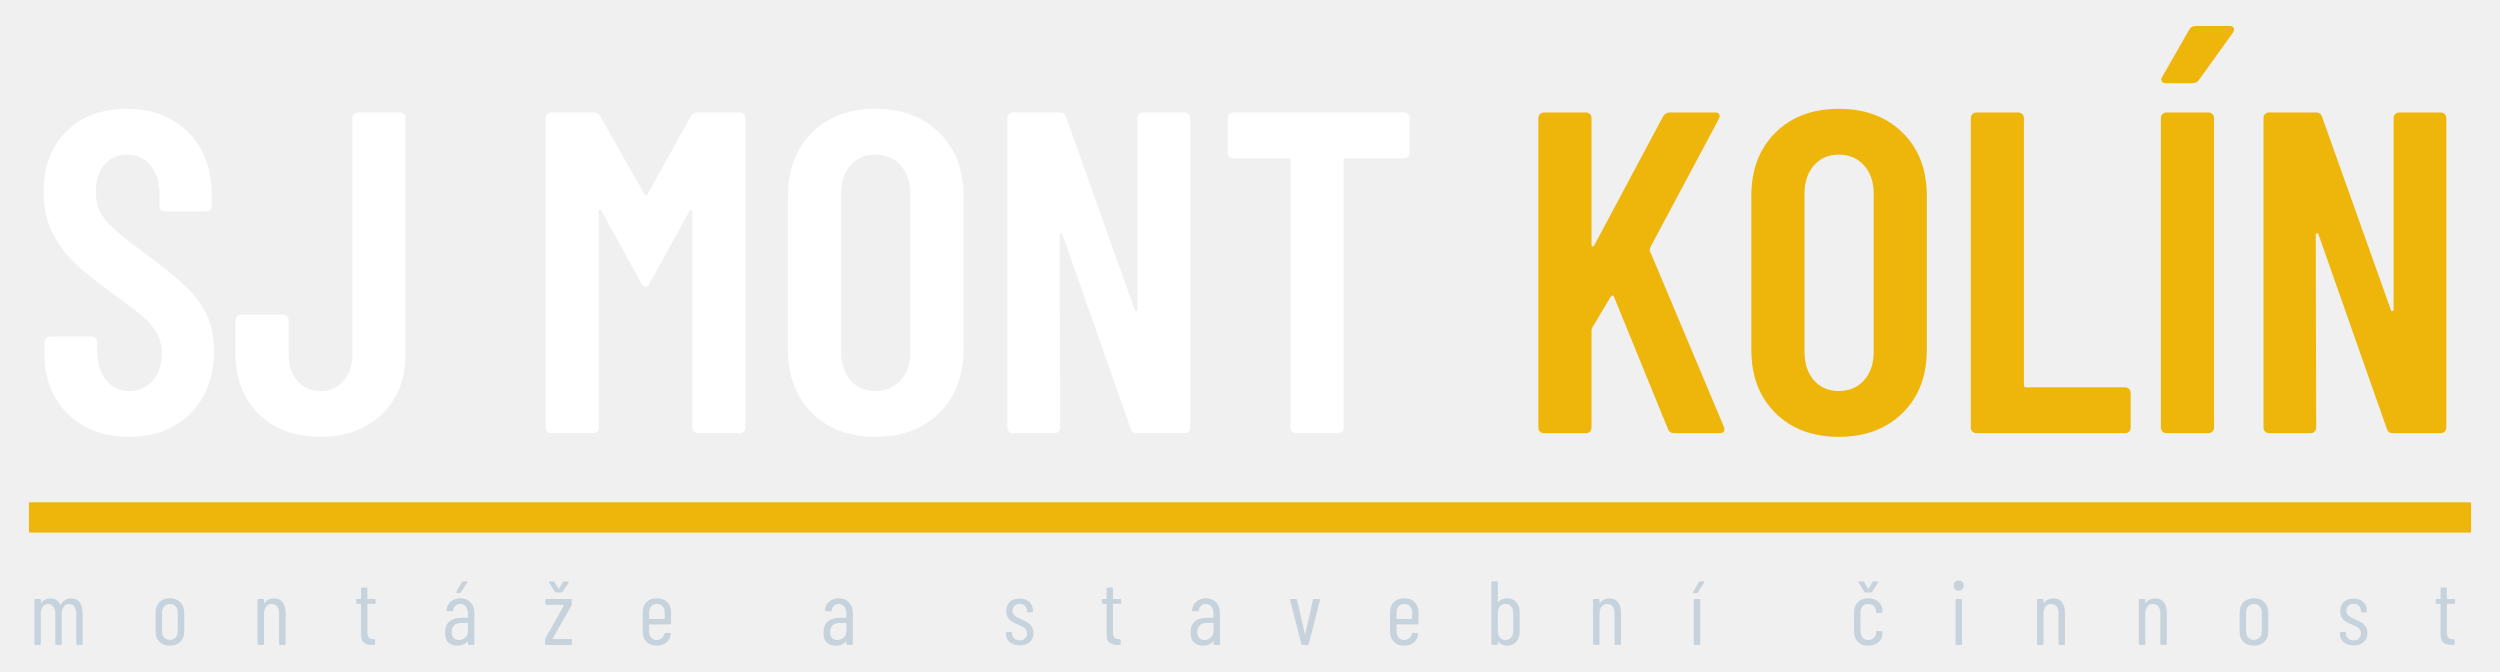
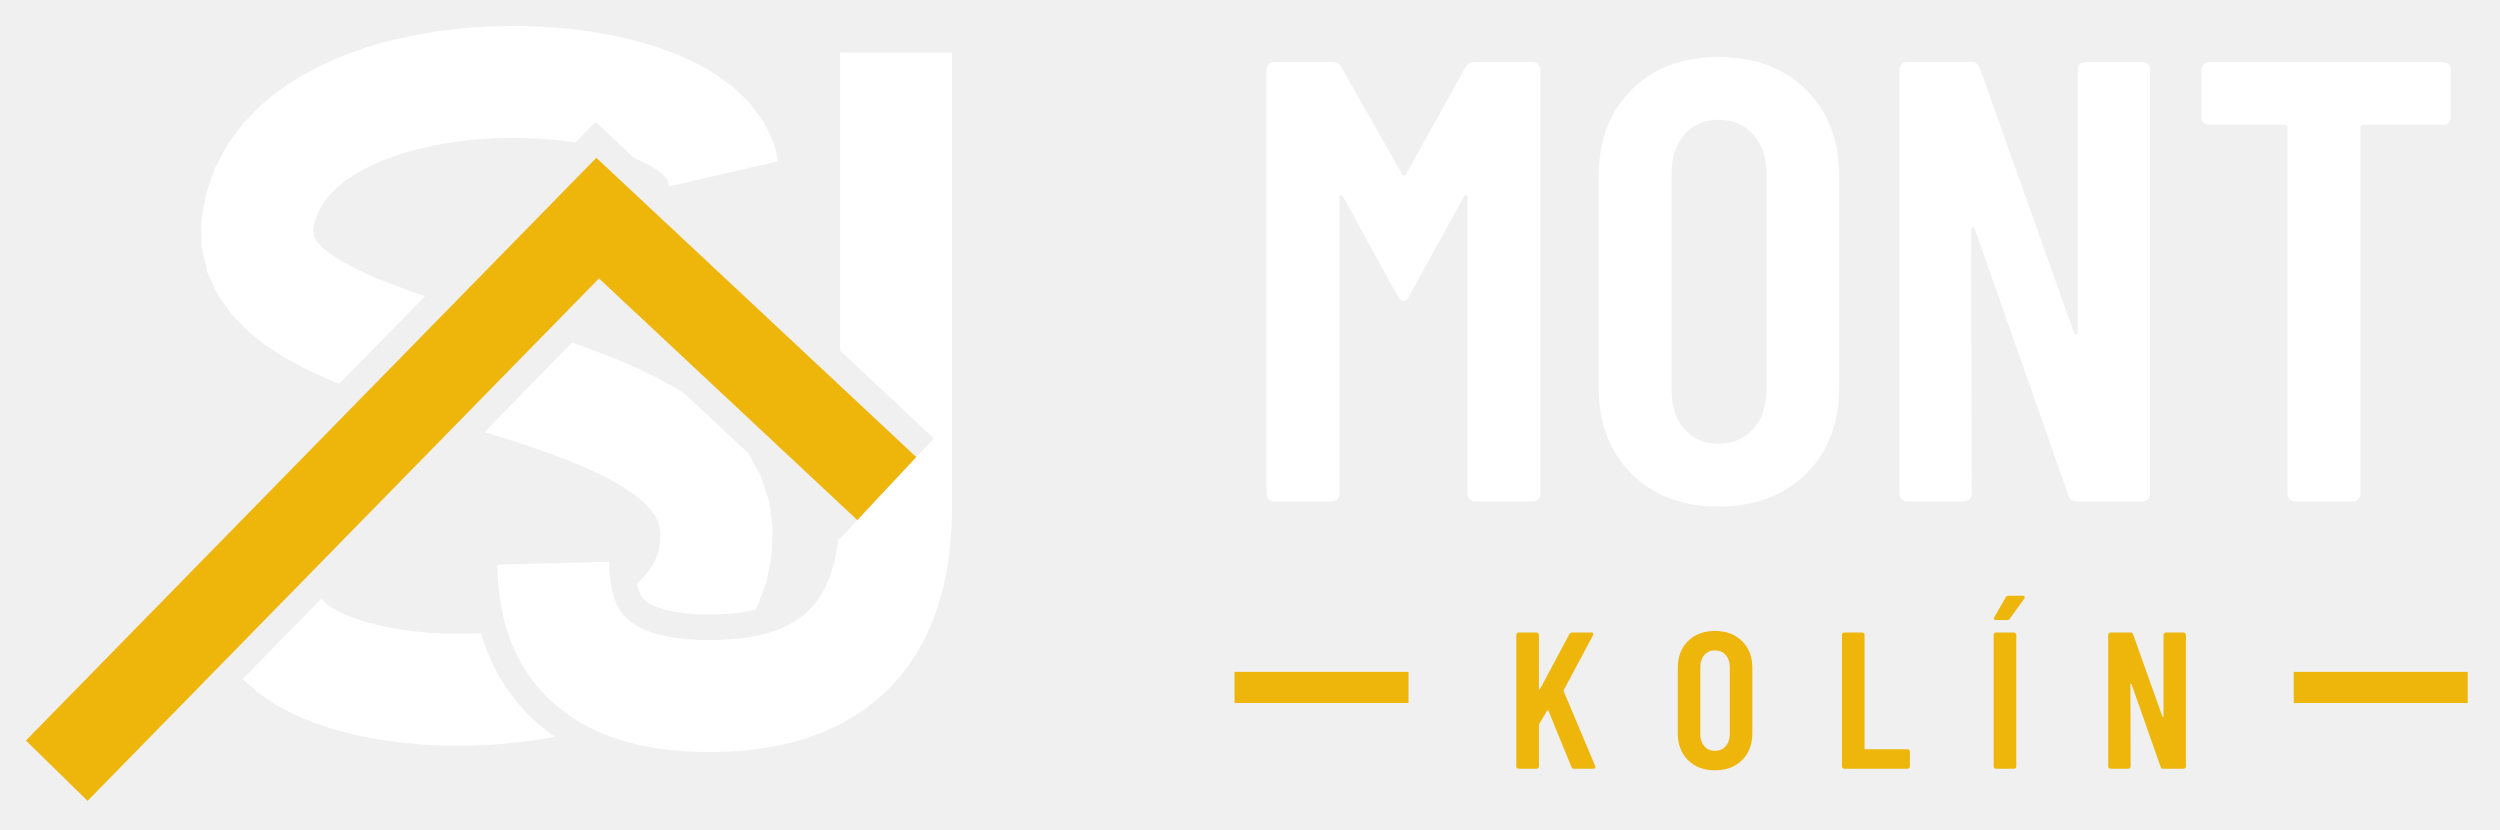
- <svg xmlns="http://www.w3.org/2000/svg" viewBox="0 0 577.1 155.4" width="577" height="155" role="img" aria-label="SJ MONT KOLÍN — montáže a stavební činnost">
-   <g transform="translate(6 6)">
-     <g transform="translate(0 94.23)">
-       <path fill="#FFFFFF" d="M3.6 -18.34V-21.09Q3.6 -21.62 3.98 -21.99Q4.35 -22.37 4.88 -22.37H14.52Q15.05 -22.37 15.42 -21.99Q15.79 -21.62 15.79 -21.09V-18.97Q15.79 -14.84 17.86 -12.3Q19.93 -9.75 23.21 -9.75Q26.5 -9.75 28.62 -12.14Q30.74 -14.52 30.74 -18.44Q30.74 -21.2 29.57 -23.21Q28.41 -25.23 26.29 -27.03Q24.17 -28.83 19.5 -32.22Q14.2 -36.04 10.97 -39.01Q7.74 -41.98 5.56 -46.16Q3.39 -50.35 3.39 -55.86Q3.39 -64.66 8.69 -69.85Q13.99 -75.05 22.68 -75.05Q31.48 -75.05 36.89 -69.59Q42.29 -64.13 42.29 -55.12V-52.58Q42.29 -52.05 41.92 -51.67Q41.55 -51.3 41.02 -51.3H31.48Q30.95 -51.3 30.58 -51.67Q30.21 -52.05 30.21 -52.58V-55.33Q30.21 -59.47 28.14 -61.96Q26.08 -64.45 22.68 -64.45Q19.5 -64.45 17.49 -62.17Q15.48 -59.89 15.48 -55.86Q15.48 -52.05 17.65 -49.4Q19.82 -46.75 26.18 -42.08Q32.65 -37.31 35.93 -34.29Q39.22 -31.27 41.02 -27.67Q42.82 -24.06 42.82 -19.08Q42.82 -10.07 37.42 -4.61Q32.01 0.85 23.21 0.85Q14.42 0.85 9.01 -4.45Q3.6 -9.75 3.6 -18.34ZM47.81 -18.34V-26.18Q47.81 -26.71 48.18 -27.08Q48.55 -27.45 49.08 -27.45H58.83Q59.36 -27.45 59.73 -27.08Q60.1 -26.71 60.1 -26.18V-18.13Q60.1 -14.42 62.12 -12.08Q64.13 -9.75 67.42 -9.75Q70.7 -9.75 72.77 -12.08Q74.84 -14.42 74.84 -18.13V-72.93Q74.84 -73.46 75.21 -73.83Q75.58 -74.2 76.11 -74.2H85.86Q86.39 -74.2 86.76 -73.83Q87.13 -73.46 87.13 -72.93V-18.34Q87.13 -9.65 81.67 -4.4Q76.21 0.85 67.42 0.85Q58.62 0.85 53.21 -4.4Q47.81 -9.65 47.81 -18.34ZM154.76 -74.2H164.51Q165.04 -74.2 165.41 -73.83Q165.78 -73.46 165.78 -72.93V-1.27Q165.78 -0.74 165.41 -0.37Q165.04 0 164.51 0H154.76Q154.23 0 153.86 -0.37Q153.49 -0.74 153.49 -1.27V-51.3Q153.49 -51.73 153.28 -51.73Q153.06 -51.73 152.85 -51.41L143.63 -34.66Q143.1 -33.81 142.68 -33.81Q142.25 -33.81 141.72 -34.66L132.5 -51.41Q132.29 -51.73 132.08 -51.73Q131.86 -51.73 131.86 -51.3V-1.27Q131.86 -0.74 131.49 -0.37Q131.12 0 130.59 0H120.84Q120.31 0 119.94 -0.37Q119.57 -0.74 119.57 -1.27V-72.93Q119.57 -73.46 119.94 -73.83Q120.31 -74.2 120.84 -74.2H130.59Q131.65 -74.2 132.18 -73.35L142.46 -55.23Q142.78 -54.8 143.1 -55.23L153.17 -73.35Q153.7 -74.2 154.76 -74.2ZM175.64 -19.29V-54.91Q175.64 -64.02 181.21 -69.54Q186.77 -75.05 195.89 -75.05Q205 -75.05 210.62 -69.54Q216.24 -64.02 216.24 -54.91V-19.29Q216.24 -10.18 210.62 -4.66Q205 0.85 195.89 0.85Q186.77 0.85 181.21 -4.66Q175.64 -10.18 175.64 -19.29ZM203.94 -18.76V-55.44Q203.94 -59.47 201.72 -61.96Q199.49 -64.45 195.89 -64.45Q192.28 -64.45 190.11 -61.96Q187.94 -59.47 187.94 -55.44V-18.76Q187.94 -14.73 190.11 -12.24Q192.28 -9.75 195.89 -9.75Q199.49 -9.75 201.72 -12.24Q203.94 -14.73 203.94 -18.76ZM257.79 -74.2H267.44Q267.97 -74.2 268.34 -73.83Q268.71 -73.46 268.71 -72.93V-1.27Q268.71 -0.74 268.34 -0.37Q267.97 0 267.44 0H256.31Q255.25 0 254.93 -1.06L239.14 -46Q239.03 -46.32 238.76 -46.27Q238.5 -46.22 238.5 -45.9L238.61 -1.27Q238.61 -0.74 238.24 -0.37Q237.86 0 237.33 0H227.69Q227.16 0 226.79 -0.37Q226.42 -0.74 226.42 -1.27V-72.93Q226.42 -73.46 226.79 -73.83Q227.16 -74.2 227.69 -74.2H238.61Q239.67 -74.2 239.98 -73.14L255.88 -28.51Q255.99 -28.2 256.25 -28.25Q256.52 -28.3 256.52 -28.62V-72.93Q256.52 -73.46 256.89 -73.83Q257.26 -74.2 257.79 -74.2ZM319.48 -72.93V-64.87Q319.48 -64.34 319.11 -63.97Q318.74 -63.6 318.21 -63.6H304.75Q304.22 -63.6 304.22 -63.07V-1.27Q304.22 -0.74 303.85 -0.37Q303.48 0 302.95 0H293.2Q292.67 0 292.29 -0.37Q291.92 -0.74 291.92 -1.27V-63.07Q291.92 -63.6 291.39 -63.6H278.67Q278.14 -63.6 277.77 -63.97Q277.4 -64.34 277.4 -64.87V-72.93Q277.4 -73.46 277.77 -73.83Q278.14 -74.2 278.67 -74.2H318.21Q318.74 -74.2 319.11 -73.83Q319.48 -73.46 319.48 -72.93Z" />
-       <g transform="translate(343.55 0)">
-         <path fill="#EEB50B" d="M5.72 -1.27V-72.93Q5.72 -73.46 6.1 -73.83Q6.47 -74.2 7 -74.2H16.75Q17.28 -74.2 17.65 -73.83Q18.02 -73.46 18.02 -72.93V-43.67Q18.02 -43.25 18.23 -43.19Q18.44 -43.14 18.66 -43.46L34.56 -73.25Q35.09 -74.2 36.15 -74.2H46.64Q47.38 -74.2 47.59 -73.78Q47.81 -73.35 47.49 -72.72L31.59 -42.93Q31.48 -42.51 31.48 -42.29L48.65 -1.48Q48.76 -1.27 48.76 -0.85Q48.76 0 47.7 0H37.21Q36.04 0 35.72 -0.95L23.21 -31.59Q23.11 -31.91 22.9 -31.85Q22.68 -31.8 22.47 -31.59L18.23 -24.49Q18.02 -24.06 18.02 -23.85V-1.27Q18.02 -0.74 17.65 -0.37Q17.28 0 16.75 0H7Q6.47 0 6.1 -0.37Q5.72 -0.74 5.72 -1.27ZM55.01 -19.29V-54.91Q55.01 -64.02 60.58 -69.54Q66.14 -75.05 75.26 -75.05Q84.38 -75.05 89.99 -69.54Q95.61 -64.02 95.61 -54.91V-19.29Q95.61 -10.18 89.99 -4.66Q84.38 0.85 75.26 0.85Q66.14 0.85 60.58 -4.66Q55.01 -10.18 55.01 -19.29ZM83.32 -18.76V-55.44Q83.32 -59.47 81.09 -61.96Q78.86 -64.45 75.26 -64.45Q71.66 -64.45 69.48 -61.96Q67.31 -59.47 67.31 -55.44V-18.76Q67.31 -14.73 69.48 -12.24Q71.66 -9.75 75.26 -9.75Q78.86 -9.75 81.09 -12.24Q83.32 -14.73 83.32 -18.76ZM105.79 -1.27V-72.93Q105.79 -73.46 106.16 -73.83Q106.53 -74.2 107.06 -74.2H116.81Q117.34 -74.2 117.71 -73.83Q118.08 -73.46 118.08 -72.93V-11.13Q118.08 -10.6 118.61 -10.6H141.51Q142.04 -10.6 142.41 -10.23Q142.78 -9.86 142.78 -9.33V-1.27Q142.78 -0.74 142.41 -0.37Q142.04 0 141.51 0H107.06Q106.53 0 106.16 -0.37Q105.79 -0.74 105.79 -1.27ZM149.78 -1.27V-72.93Q149.78 -73.46 150.15 -73.83Q150.52 -74.2 151.05 -74.2H160.8Q161.33 -74.2 161.7 -73.83Q162.07 -73.46 162.07 -72.93V-1.27Q162.07 -0.74 161.7 -0.37Q161.33 0 160.8 0H151.05Q150.52 0 150.15 -0.37Q149.78 -0.74 149.78 -1.27ZM150.1 -82.47 156.35 -93.39Q156.77 -94.23 157.94 -94.23H165.57Q166.42 -94.23 166.63 -93.76Q166.84 -93.28 166.42 -92.64L158.58 -81.73Q158.05 -80.98 157.09 -80.98H151.05Q150.31 -80.98 149.99 -81.41Q149.67 -81.83 150.1 -82.47ZM204.9 -74.2H214.54Q215.07 -74.2 215.44 -73.83Q215.82 -73.46 215.82 -72.93V-1.27Q215.82 -0.74 215.44 -0.37Q215.07 0 214.54 0H203.41Q202.35 0 202.04 -1.06L186.24 -46Q186.14 -46.32 185.87 -46.27Q185.61 -46.22 185.61 -45.9L185.71 -1.27Q185.71 -0.74 185.34 -0.37Q184.97 0 184.44 0H174.79Q174.26 0 173.89 -0.37Q173.52 -0.74 173.52 -1.27V-72.93Q173.52 -73.46 173.89 -73.83Q174.26 -74.2 174.79 -74.2H185.71Q186.77 -74.2 187.09 -73.14L202.99 -28.51Q203.1 -28.2 203.36 -28.25Q203.63 -28.3 203.63 -28.62V-72.93Q203.63 -73.46 204 -73.83Q204.37 -74.2 204.9 -74.2Z" />
+ <svg xmlns="http://www.w3.org/2000/svg" viewBox="0 0 965 320" width="965" height="320" role="img" aria-label="SJ MONT KOLÍN">
+   <g transform="translate(10 10)">
+     <g transform="scale(0.45) translate(-113.56 -87.13)">
+       <path fill="#FFFFFF" d="M705.74 128.95 L689.59 119.64 L672.50 111.78 L654.56 105.17 L635.85 99.68 L616.43 95.22 L596.41 91.75 L575.87 89.25 L554.92 87.71 L533.67 87.13 L512.25 87.53 L490.76 88.93 L469.33 91.35 L448.06 94.84 L427.09 99.46 L406.53 105.26 L386.49 112.32 L367.10 120.77 L348.50 130.71 L330.87 142.33 L314.44 155.79 L299.54 171.25 L286.58 188.81 L276.06 208.41 L268.47 229.83 L263.95 253.78 L264.20 276.54 L269.16 298.37 L278.25 318.10 L290.37 335.09 L304.48 349.45 L319.90 361.63 L336.31 372.15 L353.54 381.41 L371.48 389.72 L382.29 394.15 L455.93 318.92 L441.32 313.93 L424.90 307.86 L409.87 301.70 L396.48 295.50 L385.00 289.33 L375.68 283.36 L368.73 277.86 L364.15 273.21 L361.65 269.71 L360.55 267.31 L360.08 265.26 L360.05 262.22 L361.43 254.92 L364.10 247.38 L367.92 240.27 L373.04 233.33 L379.65 226.47 L387.85 219.75 L397.65 213.29 L408.96 207.24 L421.65 201.72 L435.55 196.82 L450.45 192.61 L466.18 189.16 L482.51 186.47 L499.27 184.57 L516.25 183.47 L533.25 183.16 L550.08 183.61 L566.53 184.83 L582.41 186.76 L584.88 187.19 L602.19 169.51 L635.11 200.31 L635.79 200.56 L645.45 205.00 L653.16 209.45 L658.75 213.56 L662.18 216.87 L663.72 218.95 L664.04 219.62 L665.22 224.77 L758.78 203.23 L755.23 187.81 L746.36 169.21 L734.56 153.33 L720.83 140.05 L705.74 128.95ZM806.58 548.36 L804.39 555.83 L801.91 562.60 L799.16 568.71 L796.18 574.21 L792.98 579.17 L789.53 583.66 L785.82 587.74 L781.79 591.49 L777.39 594.96 L772.54 598.17 L767.17 601.15 L761.22 603.90 L754.62 606.38 L747.33 608.57 L739.33 610.44 L730.60 611.95 L721.13 613.06 L710.92 613.75 L699.92 613.99 L690.86 613.83 L682.32 613.34 L674.41 612.56 L667.13 611.50 L660.50 610.20 L654.50 608.68 L649.14 606.99 L644.38 605.15 L640.20 603.20 L636.56 601.17 L633.40 599.08 L630.64 596.92 L628.22 594.68 L626.06 592.32 L624.10 589.77 L622.30 586.98 L620.63 583.86 L619.09 580.33 L617.69 576.33 L616.47 571.82 L615.45 566.74 L614.68 561.08 L614.19 554.83 L613.98 546.80 L518.02 549.20 L518.28 559.78 L519.19 571.34 L520.74 582.70 L522.98 593.85 L525.94 604.77 L529.66 615.42 L534.17 625.75 L539.48 635.69 L545.59 645.16 L552.47 654.10 L560.08 662.43 L568.36 670.08 L577.24 677.03 L586.63 683.25 L596.48 688.74 L606.73 693.52 L617.33 697.62 L628.25 701.07 L639.47 703.90 L650.98 706.16 L662.78 707.88 L674.87 709.07 L687.27 709.78 L700.08 710.01 L715.19 709.68 L729.98 708.69 L744.40 706.99 L758.45 704.56 L772.11 701.37 L785.38 697.37 L798.23 692.54 L810.60 686.85 L822.46 680.26 L833.72 672.79 L844.32 664.45 L854.18 655.26 L863.25 645.28 L871.47 634.58 L878.82 623.22 L885.28 611.29 L890.87 598.84 L895.61 585.92 L899.53 572.58 L902.66 558.83 L905.04 544.70 L906.71 530.19 L907.69 515.30 L908.00 500.50 L908.00 110.00 L812.00 110.00 L812.00 365.79 L892.31 440.91 L811.69 527.09 L810.56 526.02 L809.96 531.24 L808.45 540.17 L806.58 548.36ZM545.81 447.88 L563.71 454.16 L580.60 460.61 L596.26 467.24 L610.46 474.03 L622.97 480.93 L633.56 487.82 L642.05 494.53 L648.41 500.82 L652.77 506.50 L655.51 511.58 L657.12 516.46 L657.89 522.29 L657.60 530.28 L656.18 537.69 L653.76 544.45 L650.25 550.96 L645.46 557.45 L639.22 563.98 L637.60 565.32 L637.89 566.77 L638.72 569.82 L639.58 572.29 L640.44 574.26 L641.28 575.82 L642.09 577.08 L642.92 578.16 L643.83 579.15 L644.91 580.15 L646.27 581.21 L648.00 582.36 L650.22 583.60 L653.01 584.90 L656.42 586.22 L660.52 587.51 L665.32 588.73 L670.84 589.81 L677.07 590.72 L684.03 591.40 L691.68 591.84 L699.88 591.99 L709.94 591.77 L719.10 591.15 L727.44 590.17 L734.95 588.87 L739.44 587.82 L741.70 583.62 L749.07 563.03 L753.27 541.10 L754.11 517.71 L751.12 495.03 L744.06 473.51 L733.60 454.14 L733.31 453.76 L678.67 402.64 L672.40 398.57 L654.40 388.63 L635.70 379.69 L616.44 371.54 L596.73 364.01 L581.98 358.83 L507.02 435.42 L507.87 435.68 L527.13 441.73 L545.81 447.88ZM445.38 606.39 L430.89 604.32 L417.35 601.64 L404.97 598.43 L394.00 594.78 L384.67 590.85 L377.20 586.89 L371.79 583.20 L368.48 580.24 L367.03 578.45 L367.02 578.43 L299.54 647.37 L312.50 658.97 L327.50 669.19 L343.45 677.66 L360.21 684.71 L377.73 690.53 L395.94 695.27 L414.78 698.99 L434.17 701.76 L454.02 703.60 L474.23 704.51 L494.69 704.51 L515.31 703.58 L535.96 701.70 L556.54 698.86 L567.30 696.83 L565.10 695.38 L563.68 694.35 L554.80 687.41 L553.42 686.23 L545.15 678.58 L543.84 677.27 L536.23 668.95 L535.04 667.52 L528.16 658.59 L527.10 657.08 L520.99 647.61 L520.08 646.05 L514.76 636.11 L514.01 634.55 L509.50 624.22 L508.89 622.68 L505.17 612.03 L504.71 610.53 L504.02 607.99 L492.52 608.51 L476.39 608.51 L460.62 607.80 L445.38 606.39Z" />
+       <path fill="#EEB50B" d="M605.14 303.73 L826.72 511.02 L877.28 456.98 L602.86 200.27 L113.56 700.12 L166.44 751.88 L605.14 303.73Z" />
+     </g>
+     <g transform="translate(466.53 12.00) scale(0.85)">
+       <g transform="translate(0 201.87)">
+         <path fill="#FFFFFF" d="M109.21 -199.59H135.44Q136.86 -199.59 137.86 -198.59Q138.86 -197.6 138.86 -196.17V-3.42Q138.86 -2 137.86 -1Q136.86 0.0 135.44 0.0H109.21Q107.78 0.0 106.78 -1Q105.78 -2 105.78 -3.42V-138Q105.78 -139.14 105.21 -139.14Q104.64 -139.14 104.07 -138.29L79.27 -93.24Q77.84 -90.96 76.7 -90.96Q75.56 -90.96 74.13 -93.24L49.33 -138.29Q48.76 -139.14 48.19 -139.14Q47.62 -139.14 47.62 -138V-3.42Q47.62 -2 46.62 -1Q45.62 0.0 44.2 0.0H17.96Q16.54 0.0 15.54 -1Q14.54 -2 14.54 -3.42V-196.17Q14.54 -197.6 15.54 -198.59Q16.54 -199.59 17.96 -199.59H44.2Q47.05 -199.59 48.47 -197.31L76.13 -148.55Q76.99 -147.41 77.84 -148.55L104.93 -197.31Q106.35 -199.59 109.21 -199.59ZM165.38 -51.89V-147.7Q165.38 -172.22 180.35 -187.05Q195.32 -201.87 219.84 -201.87Q244.36 -201.87 259.47 -187.05Q274.58 -172.22 274.58 -147.7V-51.89Q274.58 -27.37 259.47 -12.55Q244.36 2.28 219.84 2.28Q195.32 2.28 180.35 -12.55Q165.38 -27.37 165.38 -51.89ZM241.51 -50.47V-149.12Q241.51 -159.96 235.52 -166.66Q229.53 -173.36 219.84 -173.36Q210.14 -173.36 204.3 -166.66Q198.45 -159.96 198.45 -149.12V-50.47Q198.45 -39.63 204.3 -32.93Q210.14 -26.23 219.84 -26.23Q229.53 -26.23 235.52 -32.93Q241.51 -39.63 241.51 -50.47ZM386.35 -199.59H412.3Q413.73 -199.59 414.73 -198.59Q415.72 -197.6 415.72 -196.17V-3.42Q415.72 -2 414.73 -1Q413.73 0.0 412.3 0.0H382.36Q379.51 0.0 378.66 -2.85L336.17 -123.75Q335.89 -124.6 335.17 -124.46Q334.46 -124.32 334.46 -123.46L334.75 -3.42Q334.75 -2 333.75 -1Q332.75 0.0 331.32 0.0H305.38Q303.95 0.0 302.95 -1Q301.96 -2 301.96 -3.42V-196.17Q301.96 -197.6 302.95 -198.59Q303.95 -199.59 305.38 -199.59H334.75Q337.6 -199.59 338.45 -196.74L381.22 -76.7Q381.51 -75.85 382.22 -75.99Q382.93 -76.13 382.93 -76.99V-196.17Q382.93 -197.6 383.93 -198.59Q384.93 -199.59 386.35 -199.59ZM552.3 -196.17V-174.5Q552.3 -173.08 551.3 -172.08Q550.31 -171.08 548.88 -171.08H512.67Q511.24 -171.08 511.24 -169.65V-3.42Q511.24 -2 510.24 -1Q509.25 0.0 507.82 0.0H481.59Q480.16 0.0 479.16 -1Q478.17 -2 478.17 -3.42V-169.65Q478.17 -171.08 476.74 -171.08H442.53Q441.1 -171.08 440.1 -172.08Q439.1 -173.08 439.1 -174.5V-196.17Q439.1 -197.6 440.1 -198.59Q441.1 -199.59 442.53 -199.59H548.88Q550.31 -199.59 551.3 -198.59Q552.3 -197.6 552.3 -196.17Z" />
      </g>
-       <rect x="0" y="16" width="565.09" height="7" fill="#EEB50B" />
-       <g transform="translate(0 49)">
-         <path fill="#C6D2DC" d="M12.43 -7.29V-0.21Q12.43 0 12.22 0H11.17Q10.96 0 10.96 -0.21V-7.16Q10.96 -8.23 10.51 -8.85Q10.06 -9.47 9.32 -9.47Q8.53 -9.47 8.06 -8.86Q7.6 -8.25 7.6 -7.2V-0.21Q7.6 0 7.39 0H6.32Q6.11 0 6.11 -0.21V-7.16Q6.11 -8.23 5.66 -8.85Q5.21 -9.47 4.49 -9.47Q3.7 -9.47 3.22 -8.86Q2.75 -8.25 2.75 -7.2V-0.21Q2.75 0 2.54 0H1.49Q1.28 0 1.28 -0.21V-10.42Q1.28 -10.63 1.49 -10.63H2.54Q2.75 -10.63 2.75 -10.42V-9.77Q2.75 -9.72 2.78 -9.71Q2.81 -9.7 2.86 -9.74Q3.26 -10.27 3.8 -10.52Q4.35 -10.77 4.96 -10.77Q5.75 -10.77 6.34 -10.38Q6.93 -10 7.25 -9.28Q7.27 -9.24 7.31 -9.24Q7.35 -9.24 7.37 -9.3Q7.75 -10.06 8.4 -10.42Q9.05 -10.77 9.79 -10.77Q11.05 -10.77 11.74 -9.85Q12.43 -8.93 12.43 -7.29ZM29.31 -3.05V-7.56Q29.31 -8.99 30.21 -9.89Q31.12 -10.79 32.61 -10.79Q34.12 -10.79 35.02 -9.89Q35.93 -8.99 35.93 -7.56V-3.05Q35.93 -1.6 35.02 -0.71Q34.12 0.17 32.61 0.17Q31.1 0.17 30.2 -0.71Q29.31 -1.6 29.31 -3.05ZM34.44 -3.15V-7.48Q34.44 -8.38 33.92 -8.94Q33.41 -9.49 32.61 -9.49Q31.81 -9.49 31.31 -8.94Q30.8 -8.38 30.8 -7.48V-3.15Q30.8 -2.25 31.31 -1.7Q31.81 -1.16 32.61 -1.16Q33.41 -1.16 33.92 -1.7Q34.44 -2.25 34.44 -3.15ZM59.38 -7.43V-0.21Q59.38 0 59.17 0H58.1Q57.89 0 57.89 -0.21V-7.31Q57.89 -8.34 57.44 -8.9Q56.99 -9.47 56.19 -9.47Q55.35 -9.47 54.88 -8.86Q54.4 -8.25 54.4 -7.2V-0.21Q54.4 0 54.19 0H53.12Q52.91 0 52.91 -0.21V-10.42Q52.91 -10.63 53.12 -10.63H54.19Q54.4 -10.63 54.4 -10.42V-9.74Q54.4 -9.7 54.44 -9.68Q54.49 -9.66 54.51 -9.72Q54.89 -10.25 55.46 -10.51Q56.04 -10.77 56.69 -10.77Q57.97 -10.77 58.68 -9.89Q59.38 -9.01 59.38 -7.43ZM80 -9.51H78.4Q78.32 -9.51 78.32 -9.43V-3Q78.32 -2.04 78.65 -1.67Q78.99 -1.3 79.68 -1.32H79.89Q80.1 -1.32 80.1 -1.11V-0.21Q80.1 0 79.89 0H79.37Q78.13 0 77.49 -0.54Q76.85 -1.07 76.85 -2.56V-9.43Q76.85 -9.51 76.76 -9.51H75.94Q75.73 -9.51 75.73 -9.72V-10.42Q75.73 -10.63 75.94 -10.63H76.76Q76.85 -10.63 76.85 -10.71V-13.06Q76.85 -13.27 77.06 -13.27H78.11Q78.32 -13.27 78.32 -13.06V-10.71Q78.32 -10.63 78.4 -10.63H80Q80.21 -10.63 80.21 -10.42V-9.72Q80.21 -9.51 80 -9.51ZM103.07 -7.29V-0.21Q103.07 0 102.86 0H101.79Q101.58 0 101.58 -0.21V-0.84Q101.58 -0.88 101.55 -0.89Q101.52 -0.9 101.48 -0.86Q100.7 0.17 99.15 0.17Q97.99 0.17 97.14 -0.49Q96.29 -1.16 96.29 -2.83Q96.29 -4.62 97.32 -5.45Q98.35 -6.28 100.03 -6.28H101.5Q101.58 -6.28 101.58 -6.36V-7.18Q101.58 -8.23 101.1 -8.86Q100.62 -9.49 99.8 -9.49Q99.17 -9.49 98.72 -9.07Q98.26 -8.65 98.18 -8Q98.18 -7.79 97.97 -7.79L96.79 -7.81Q96.69 -7.81 96.64 -7.88Q96.58 -7.94 96.6 -8.02Q96.71 -9.26 97.61 -10.03Q98.52 -10.79 99.84 -10.79Q101.31 -10.79 102.19 -9.84Q103.07 -8.88 103.07 -7.29ZM101.58 -3.23V-5Q101.58 -5.08 101.5 -5.08H100.01Q99 -5.08 98.41 -4.55Q97.82 -4.01 97.82 -2.96Q97.82 -2.04 98.27 -1.59Q98.73 -1.13 99.46 -1.13Q100.32 -1.13 100.95 -1.69Q101.58 -2.25 101.58 -3.23ZM98.89 -12.26 100.2 -14.55Q100.3 -14.7 100.45 -14.7H101.31Q101.43 -14.7 101.47 -14.63Q101.5 -14.55 101.43 -14.45L99.96 -12.16Q99.86 -12.01 99.71 -12.01H99.04Q98.91 -12.01 98.87 -12.09Q98.83 -12.16 98.89 -12.26ZM119.43 -0.21V-1.22Q119.43 -1.36 119.49 -1.49L123.8 -9.16Q123.82 -9.2 123.81 -9.23Q123.8 -9.26 123.75 -9.26H119.72Q119.51 -9.26 119.51 -9.47V-10.42Q119.51 -10.63 119.72 -10.63H125.39Q125.6 -10.63 125.6 -10.42V-9.41Q125.6 -9.26 125.54 -9.13L121.19 -1.47Q121.17 -1.43 121.19 -1.4Q121.21 -1.36 121.25 -1.36H125.43Q125.64 -1.36 125.64 -1.16V-0.21Q125.64 0 125.43 0H119.64Q119.43 0 119.43 -0.21ZM120.31 -14.57Q120.31 -14.7 120.48 -14.7H121.38Q121.53 -14.7 121.63 -14.55L122.56 -13.02Q122.58 -13 122.62 -13Q122.66 -13 122.68 -13.02L123.59 -14.55Q123.69 -14.7 123.84 -14.7H124.76Q124.89 -14.7 124.92 -14.63Q124.95 -14.55 124.89 -14.45L123.48 -12.29Q123.38 -12.14 123.23 -12.14H121.97Q121.82 -12.14 121.72 -12.29L120.35 -14.45Q120.31 -14.53 120.31 -14.57ZM148.38 -4.75H143.59Q143.51 -4.75 143.51 -4.66V-3.13Q143.51 -2.25 144 -1.69Q144.5 -1.13 145.3 -1.13Q145.97 -1.13 146.44 -1.54Q146.91 -1.95 147.06 -2.6Q147.12 -2.79 147.29 -2.79L148.34 -2.75Q148.43 -2.75 148.49 -2.69Q148.55 -2.62 148.53 -2.52Q148.36 -1.28 147.51 -0.56Q146.66 0.17 145.3 0.17Q143.81 0.17 142.91 -0.71Q142.02 -1.6 142.02 -3.05V-7.58Q142.02 -9.01 142.91 -9.9Q143.81 -10.79 145.3 -10.79Q146.81 -10.79 147.7 -9.9Q148.59 -9.01 148.59 -7.58V-4.96Q148.59 -4.75 148.38 -4.75ZM143.51 -7.48V-6.07Q143.51 -5.99 143.59 -5.99H147.04Q147.12 -5.99 147.12 -6.07V-7.48Q147.12 -8.38 146.62 -8.94Q146.12 -9.49 145.3 -9.49Q144.5 -9.49 144 -8.94Q143.51 -8.38 143.51 -7.48ZM190.65 -7.29V-0.21Q190.65 0 190.44 0H189.37Q189.16 0 189.16 -0.21V-0.84Q189.16 -0.88 189.13 -0.89Q189.09 -0.9 189.05 -0.86Q188.27 0.17 186.72 0.17Q185.57 0.17 184.72 -0.49Q183.86 -1.16 183.86 -2.83Q183.86 -4.62 184.89 -5.45Q185.92 -6.28 187.6 -6.28H189.07Q189.16 -6.28 189.16 -6.36V-7.18Q189.16 -8.23 188.67 -8.86Q188.19 -9.49 187.37 -9.49Q186.74 -9.49 186.29 -9.07Q185.84 -8.65 185.75 -8Q185.75 -7.79 185.54 -7.79L184.37 -7.81Q184.26 -7.81 184.21 -7.88Q184.16 -7.94 184.18 -8.02Q184.28 -9.26 185.19 -10.03Q186.09 -10.79 187.41 -10.79Q188.88 -10.79 189.77 -9.84Q190.65 -8.88 190.65 -7.29ZM189.16 -3.23V-5Q189.16 -5.08 189.07 -5.08H187.58Q186.57 -5.08 185.99 -4.55Q185.4 -4.01 185.4 -2.96Q185.4 -2.04 185.85 -1.59Q186.3 -1.13 187.04 -1.13Q187.9 -1.13 188.53 -1.69Q189.16 -2.25 189.16 -3.23ZM226.07 -2.62V-2.77Q226.07 -2.98 226.28 -2.98H227.28Q227.49 -2.98 227.49 -2.77V-2.65Q227.49 -1.97 227.99 -1.51Q228.48 -1.05 229.28 -1.05Q230.04 -1.05 230.5 -1.51Q230.96 -1.97 230.96 -2.69Q230.96 -3.23 230.67 -3.6Q230.37 -3.97 229.98 -4.18Q229.59 -4.39 228.82 -4.73Q228 -5.06 227.46 -5.39Q226.93 -5.71 226.54 -6.31Q226.15 -6.91 226.15 -7.83Q226.15 -9.18 226.98 -9.95Q227.81 -10.73 229.22 -10.73Q230.64 -10.73 231.48 -9.93Q232.32 -9.13 232.32 -7.81V-7.75Q232.32 -7.54 232.11 -7.54H231.15Q230.94 -7.54 230.94 -7.75V-7.88Q230.94 -8.59 230.47 -9.05Q229.99 -9.51 229.24 -9.51Q228.48 -9.51 228.03 -9.04Q227.58 -8.57 227.58 -7.88Q227.58 -7.37 227.85 -7.02Q228.12 -6.68 228.52 -6.46Q228.92 -6.24 229.64 -5.92Q230.5 -5.54 231.05 -5.21Q231.61 -4.87 232.03 -4.26Q232.45 -3.65 232.45 -2.75Q232.45 -1.45 231.59 -0.67Q230.73 0.11 229.26 0.11Q227.81 0.11 226.94 -0.64Q226.07 -1.39 226.07 -2.62ZM252.52 -9.51H250.93Q250.84 -9.51 250.84 -9.43V-3Q250.84 -2.04 251.18 -1.67Q251.51 -1.3 252.21 -1.32H252.42Q252.63 -1.32 252.63 -1.11V-0.21Q252.63 0 252.42 0H251.89Q250.65 0 250.01 -0.54Q249.37 -1.07 249.37 -2.56V-9.43Q249.37 -9.51 249.29 -9.51H248.47Q248.26 -9.51 248.26 -9.72V-10.42Q248.26 -10.63 248.47 -10.63H249.29Q249.37 -10.63 249.37 -10.71V-13.06Q249.37 -13.27 249.58 -13.27H250.63Q250.84 -13.27 250.84 -13.06V-10.71Q250.84 -10.63 250.93 -10.63H252.52Q252.73 -10.63 252.73 -10.42V-9.72Q252.73 -9.51 252.52 -9.51ZM275.6 -7.29V-0.21Q275.6 0 275.39 0H274.32Q274.11 0 274.11 -0.21V-0.84Q274.11 -0.88 274.08 -0.89Q274.04 -0.9 274 -0.86Q273.22 0.17 271.67 0.17Q270.52 0.17 269.67 -0.49Q268.81 -1.16 268.81 -2.83Q268.81 -4.62 269.84 -5.45Q270.87 -6.28 272.55 -6.28H274.02Q274.11 -6.28 274.11 -6.36V-7.18Q274.11 -8.23 273.62 -8.86Q273.14 -9.49 272.32 -9.49Q271.69 -9.49 271.24 -9.07Q270.79 -8.65 270.7 -8Q270.7 -7.79 270.49 -7.79L269.32 -7.81Q269.21 -7.81 269.16 -7.88Q269.11 -7.94 269.13 -8.02Q269.23 -9.26 270.14 -10.03Q271.04 -10.79 272.36 -10.79Q273.83 -10.79 274.72 -9.84Q275.6 -8.88 275.6 -7.29ZM274.11 -3.23V-5Q274.11 -5.08 274.02 -5.08H272.53Q271.52 -5.08 270.94 -4.55Q270.35 -4.01 270.35 -2.96Q270.35 -2.04 270.8 -1.59Q271.25 -1.13 271.99 -1.13Q272.85 -1.13 273.48 -1.69Q274.11 -2.25 274.11 -3.23ZM294.43 -0.19 291.83 -10.4 291.81 -10.48Q291.81 -10.63 291.99 -10.63H293.21Q293.4 -10.63 293.44 -10.44L295.25 -2.48Q295.27 -2.42 295.29 -2.42Q295.31 -2.42 295.33 -2.48L297.12 -10.44Q297.16 -10.63 297.35 -10.63L298.57 -10.61Q298.67 -10.61 298.73 -10.54Q298.78 -10.48 298.74 -10.37L296.15 -0.19Q296.13 0 295.92 0H294.66Q294.47 0 294.43 -0.19ZM321.33 -4.75H316.54Q316.46 -4.75 316.46 -4.66V-3.13Q316.46 -2.25 316.95 -1.69Q317.44 -1.13 318.24 -1.13Q318.91 -1.13 319.39 -1.54Q319.86 -1.95 320 -2.6Q320.07 -2.79 320.24 -2.79L321.29 -2.75Q321.37 -2.75 321.43 -2.69Q321.5 -2.62 321.47 -2.52Q321.31 -1.28 320.46 -0.56Q319.61 0.17 318.24 0.17Q316.75 0.17 315.86 -0.71Q314.96 -1.6 314.96 -3.05V-7.58Q314.96 -9.01 315.86 -9.9Q316.75 -10.79 318.24 -10.79Q319.75 -10.79 320.65 -9.9Q321.54 -9.01 321.54 -7.58V-4.96Q321.54 -4.75 321.33 -4.75ZM316.46 -7.48V-6.07Q316.46 -5.99 316.54 -5.99H319.98Q320.07 -5.99 320.07 -6.07V-7.48Q320.07 -8.38 319.56 -8.94Q319.06 -9.49 318.24 -9.49Q317.44 -9.49 316.95 -8.94Q316.46 -8.38 316.46 -7.48ZM344.95 -7.58V-3.05Q344.95 -1.62 344.15 -0.72Q343.35 0.17 342.01 0.17Q341.44 0.17 340.92 -0.05Q340.39 -0.27 339.99 -0.71Q339.95 -0.76 339.92 -0.74Q339.89 -0.71 339.89 -0.67V-0.21Q339.89 0 339.68 0H338.61Q338.4 0 338.4 -0.21V-14.49Q338.4 -14.7 338.61 -14.7H339.68Q339.89 -14.7 339.89 -14.49V-9.95Q339.89 -9.91 339.93 -9.89Q339.97 -9.87 340.01 -9.93Q340.39 -10.35 340.92 -10.57Q341.44 -10.79 342.01 -10.79Q343.33 -10.79 344.14 -9.92Q344.95 -9.05 344.95 -7.58ZM341.63 -9.49Q340.85 -9.49 340.37 -8.94Q339.89 -8.38 339.89 -7.48V-3.13Q339.89 -2.25 340.37 -1.69Q340.85 -1.13 341.63 -1.13Q342.45 -1.13 342.95 -1.69Q343.46 -2.25 343.46 -3.13V-7.48Q343.46 -8.38 342.95 -8.94Q342.45 -9.49 341.63 -9.49ZM368.4 -7.43V-0.21Q368.4 0 368.19 0H367.12Q366.91 0 366.91 -0.21V-7.31Q366.91 -8.34 366.46 -8.9Q366.01 -9.47 365.21 -9.47Q364.37 -9.47 363.9 -8.86Q363.42 -8.25 363.42 -7.2V-0.21Q363.42 0 363.21 0H362.14Q361.93 0 361.93 -0.21V-10.42Q361.93 -10.63 362.14 -10.63H363.21Q363.42 -10.63 363.42 -10.42V-9.74Q363.42 -9.7 363.47 -9.68Q363.51 -9.66 363.53 -9.72Q363.91 -10.25 364.49 -10.51Q365.06 -10.77 365.71 -10.77Q366.99 -10.77 367.7 -9.89Q368.4 -9.01 368.4 -7.43ZM385.24 -0.21V-10.42Q385.24 -10.63 385.45 -10.63H386.52Q386.73 -10.63 386.73 -10.42V-0.21Q386.73 0 386.52 0H385.45Q385.24 0 385.24 -0.21ZM385.11 -12.26 386.42 -14.55Q386.52 -14.7 386.67 -14.7H387.53Q387.65 -14.7 387.69 -14.63Q387.72 -14.55 387.65 -14.45L386.18 -12.16Q386.08 -12.01 385.93 -12.01H385.26Q385.13 -12.01 385.09 -12.09Q385.05 -12.16 385.11 -12.26ZM422.32 -3.05V-7.58Q422.32 -9.01 423.22 -9.9Q424.12 -10.79 425.59 -10.79Q426.58 -10.79 427.34 -10.39Q428.09 -10 428.5 -9.33Q428.91 -8.67 428.91 -7.88V-7.67Q428.91 -7.46 428.7 -7.46L427.63 -7.41Q427.42 -7.41 427.42 -7.62V-7.77Q427.42 -8.46 426.91 -8.98Q426.39 -9.49 425.59 -9.49Q424.8 -9.49 424.3 -8.94Q423.81 -8.38 423.81 -7.48V-3.15Q423.81 -2.25 424.3 -1.69Q424.8 -1.13 425.59 -1.13Q426.39 -1.13 426.91 -1.65Q427.42 -2.16 427.42 -2.86V-3Q427.42 -3.21 427.63 -3.21L428.7 -3.19Q428.91 -3.19 428.91 -2.98V-2.75Q428.91 -1.49 428 -0.66Q427.08 0.17 425.59 0.17Q424.1 0.17 423.21 -0.71Q422.32 -1.6 422.32 -3.05ZM423.33 -14.57Q423.33 -14.7 423.49 -14.7H424.4Q424.54 -14.7 424.65 -14.55L425.57 -13.02Q425.59 -13 425.64 -13Q425.68 -13 425.7 -13.02L426.6 -14.55Q426.71 -14.7 426.85 -14.7H427.78Q427.9 -14.7 427.94 -14.63Q427.97 -14.55 427.9 -14.45L426.5 -12.29Q426.39 -12.14 426.24 -12.14H424.98Q424.84 -12.14 424.73 -12.29L423.37 -14.45Q423.33 -14.53 423.33 -14.57ZM445.37 -13.73Q445.37 -14.26 445.7 -14.58Q446.02 -14.91 446.55 -14.91Q447.05 -14.91 447.38 -14.58Q447.7 -14.26 447.7 -13.73Q447.7 -13.23 447.38 -12.89Q447.05 -12.56 446.55 -12.56Q446.02 -12.56 445.7 -12.89Q445.37 -13.23 445.37 -13.73ZM445.81 -0.21V-10.42Q445.81 -10.63 446.02 -10.63H447.09Q447.3 -10.63 447.3 -10.42V-0.21Q447.3 0 447.09 0H446.02Q445.81 0 445.81 -0.21ZM471.13 -7.43V-0.21Q471.13 0 470.92 0H469.85Q469.64 0 469.64 -0.21V-7.31Q469.64 -8.34 469.19 -8.9Q468.74 -9.47 467.94 -9.47Q467.1 -9.47 466.63 -8.86Q466.16 -8.25 466.16 -7.2V-0.21Q466.16 0 465.95 0H464.88Q464.67 0 464.67 -0.21V-10.42Q464.67 -10.63 464.88 -10.63H465.95Q466.16 -10.63 466.16 -10.42V-9.74Q466.16 -9.7 466.2 -9.68Q466.24 -9.66 466.26 -9.72Q466.64 -10.25 467.22 -10.51Q467.8 -10.77 468.45 -10.77Q469.73 -10.77 470.43 -9.89Q471.13 -9.01 471.13 -7.43ZM494.69 -7.43V-0.21Q494.69 0 494.48 0H493.41Q493.2 0 493.2 -0.21V-7.31Q493.2 -8.34 492.75 -8.9Q492.3 -9.47 491.5 -9.47Q490.66 -9.47 490.19 -8.86Q489.72 -8.25 489.72 -7.2V-0.21Q489.72 0 489.51 0H488.43Q488.22 0 488.22 -0.21V-10.42Q488.22 -10.63 488.43 -10.63H489.51Q489.72 -10.63 489.72 -10.42V-9.74Q489.72 -9.7 489.76 -9.68Q489.8 -9.66 489.82 -9.72Q490.2 -10.25 490.78 -10.51Q491.35 -10.77 492 -10.77Q493.29 -10.77 493.99 -9.89Q494.69 -9.01 494.69 -7.43ZM511.55 -3.05V-7.56Q511.55 -8.99 512.45 -9.89Q513.36 -10.79 514.85 -10.79Q516.36 -10.79 517.26 -9.89Q518.17 -8.99 518.17 -7.56V-3.05Q518.17 -1.6 517.26 -0.71Q516.36 0.17 514.85 0.17Q513.34 0.17 512.44 -0.71Q511.55 -1.6 511.55 -3.05ZM516.68 -3.15V-7.48Q516.68 -8.38 516.16 -8.94Q515.65 -9.49 514.85 -9.49Q514.05 -9.49 513.55 -8.94Q513.04 -8.38 513.04 -7.48V-3.15Q513.04 -2.25 513.55 -1.7Q514.05 -1.16 514.85 -1.16Q515.65 -1.16 516.16 -1.7Q516.68 -2.25 516.68 -3.15ZM534.73 -2.62V-2.77Q534.73 -2.98 534.94 -2.98H535.95Q536.16 -2.98 536.16 -2.77V-2.65Q536.16 -1.97 536.65 -1.51Q537.15 -1.05 537.94 -1.05Q538.7 -1.05 539.16 -1.51Q539.62 -1.97 539.62 -2.69Q539.62 -3.23 539.33 -3.6Q539.04 -3.97 538.65 -4.18Q538.26 -4.39 537.48 -4.73Q536.66 -5.06 536.13 -5.39Q535.59 -5.71 535.2 -6.31Q534.82 -6.91 534.82 -7.83Q534.82 -9.18 535.65 -9.95Q536.47 -10.73 537.88 -10.73Q539.31 -10.73 540.15 -9.93Q540.99 -9.13 540.99 -7.81V-7.75Q540.99 -7.54 540.78 -7.54H539.81Q539.6 -7.54 539.6 -7.75V-7.88Q539.6 -8.59 539.13 -9.05Q538.66 -9.51 537.9 -9.51Q537.15 -9.51 536.7 -9.04Q536.24 -8.57 536.24 -7.88Q536.24 -7.37 536.52 -7.02Q536.79 -6.68 537.19 -6.46Q537.59 -6.24 538.3 -5.92Q539.16 -5.54 539.72 -5.21Q540.28 -4.87 540.7 -4.26Q541.12 -3.65 541.12 -2.75Q541.12 -1.45 540.25 -0.67Q539.39 0.11 537.92 0.11Q536.47 0.11 535.6 -0.64Q534.73 -1.39 534.73 -2.62ZM561.19 -9.51H559.59Q559.51 -9.51 559.51 -9.43V-3Q559.51 -2.04 559.84 -1.67Q560.18 -1.3 560.87 -1.32H561.08Q561.29 -1.32 561.29 -1.11V-0.21Q561.29 0 561.08 0H560.56Q559.32 0 558.68 -0.54Q558.04 -1.07 558.04 -2.56V-9.43Q558.04 -9.51 557.95 -9.51H557.13Q556.92 -9.51 556.92 -9.72V-10.42Q556.92 -10.63 557.13 -10.63H557.95Q558.04 -10.63 558.04 -10.71V-13.06Q558.04 -13.27 558.25 -13.27H559.3Q559.51 -13.27 559.51 -13.06V-10.71Q559.51 -10.63 559.59 -10.63H561.19Q561.4 -10.63 561.4 -10.42V-9.72Q561.4 -9.51 561.19 -9.51Z" />
+       <g transform="translate(123.20 323.22)">
+         <path fill="#EEB50B" d="M4.77 -1.06V-60.81Q4.77 -61.25 5.08 -61.56Q5.39 -61.87 5.83 -61.87H13.97Q14.41 -61.87 14.72 -61.56Q15.03 -61.25 15.03 -60.81V-36.42Q15.03 -36.06 15.2 -36.02Q15.38 -35.98 15.56 -36.24L28.82 -61.08Q29.26 -61.87 30.14 -61.87H38.89Q39.51 -61.87 39.69 -61.52Q39.86 -61.17 39.6 -60.64L26.34 -35.8Q26.25 -35.44 26.25 -35.27L40.57 -1.24Q40.66 -1.06 40.66 -0.71Q40.66 0.0 39.78 0.0H31.03Q30.05 0.0 29.79 -0.8L19.36 -26.34Q19.27 -26.61 19.09 -26.56Q18.92 -26.52 18.74 -26.34L15.2 -20.42Q15.03 -20.06 15.03 -19.89V-1.06Q15.03 -0.62 14.72 -0.31Q14.41 0.0 13.97 0.0H5.83Q5.39 0.0 5.08 -0.31Q4.77 -0.62 4.77 -1.06ZM78.09 -16.09V-45.79Q78.09 -53.39 82.73 -57.98Q87.37 -62.58 94.97 -62.58Q102.57 -62.58 107.26 -57.98Q111.94 -53.39 111.94 -45.79V-16.09Q111.94 -8.49 107.26 -3.89Q102.57 0.71 94.97 0.71Q87.37 0.71 82.73 -3.89Q78.09 -8.49 78.09 -16.09ZM101.69 -15.65V-46.23Q101.69 -49.59 99.83 -51.66Q97.98 -53.74 94.97 -53.74Q91.97 -53.74 90.16 -51.66Q88.34 -49.59 88.34 -46.23V-15.65Q88.34 -12.29 90.16 -10.21Q91.97 -8.13 94.97 -8.13Q97.98 -8.13 99.83 -10.21Q101.69 -12.29 101.69 -15.65ZM152.65 -1.06V-60.81Q152.65 -61.25 152.95 -61.56Q153.26 -61.87 153.71 -61.87H161.84Q162.28 -61.87 162.59 -61.56Q162.9 -61.25 162.9 -60.81V-9.28Q162.9 -8.84 163.34 -8.84H182.43Q182.88 -8.84 183.18 -8.53Q183.49 -8.22 183.49 -7.78V-1.06Q183.49 -0.62 183.18 -0.31Q182.88 0.0 182.43 0.0H153.71Q153.26 0.0 152.95 -0.31Q152.65 -0.62 152.65 -1.06ZM221.54 -1.06V-60.81Q221.54 -61.25 221.85 -61.56Q222.16 -61.87 222.6 -61.87H230.74Q231.18 -61.87 231.49 -61.56Q231.8 -61.25 231.8 -60.81V-1.06Q231.8 -0.62 231.49 -0.31Q231.18 0.0 230.74 0.0H222.6Q222.16 0.0 221.85 -0.31Q221.54 -0.62 221.54 -1.06ZM221.81 -68.77 227.02 -77.87Q227.38 -78.58 228.35 -78.58H234.71Q235.42 -78.58 235.6 -78.18Q235.77 -77.78 235.42 -77.25L228.88 -68.15Q228.44 -67.53 227.64 -67.53H222.6Q221.99 -67.53 221.72 -67.88Q221.46 -68.24 221.81 -68.77ZM299.72 -61.87H307.77Q308.21 -61.87 308.52 -61.56Q308.83 -61.25 308.83 -60.81V-1.06Q308.83 -0.62 308.52 -0.31Q308.21 0.0 307.77 0.0H298.49Q297.6 0.0 297.34 -0.88L284.17 -38.36Q284.08 -38.63 283.86 -38.58Q283.64 -38.54 283.64 -38.27L283.72 -1.06Q283.72 -0.62 283.41 -0.31Q283.11 0.0 282.66 0.0H274.62Q274.18 0.0 273.87 -0.31Q273.56 -0.62 273.56 -1.06V-60.81Q273.56 -61.25 273.87 -61.56Q274.18 -61.87 274.62 -61.87H283.72Q284.61 -61.87 284.87 -60.99L298.13 -23.78Q298.22 -23.51 298.44 -23.56Q298.66 -23.6 298.66 -23.87V-60.81Q298.66 -61.25 298.97 -61.56Q299.28 -61.87 299.72 -61.87Z" />
      </g>
+       <rect x="0" y="279.22" width="79.00" height="14.14" fill="#EEB50B" />
+       <rect x="481.00" y="279.22" width="79.00" height="14.14" fill="#EEB50B" />
    </g>
  </g>
</svg>
